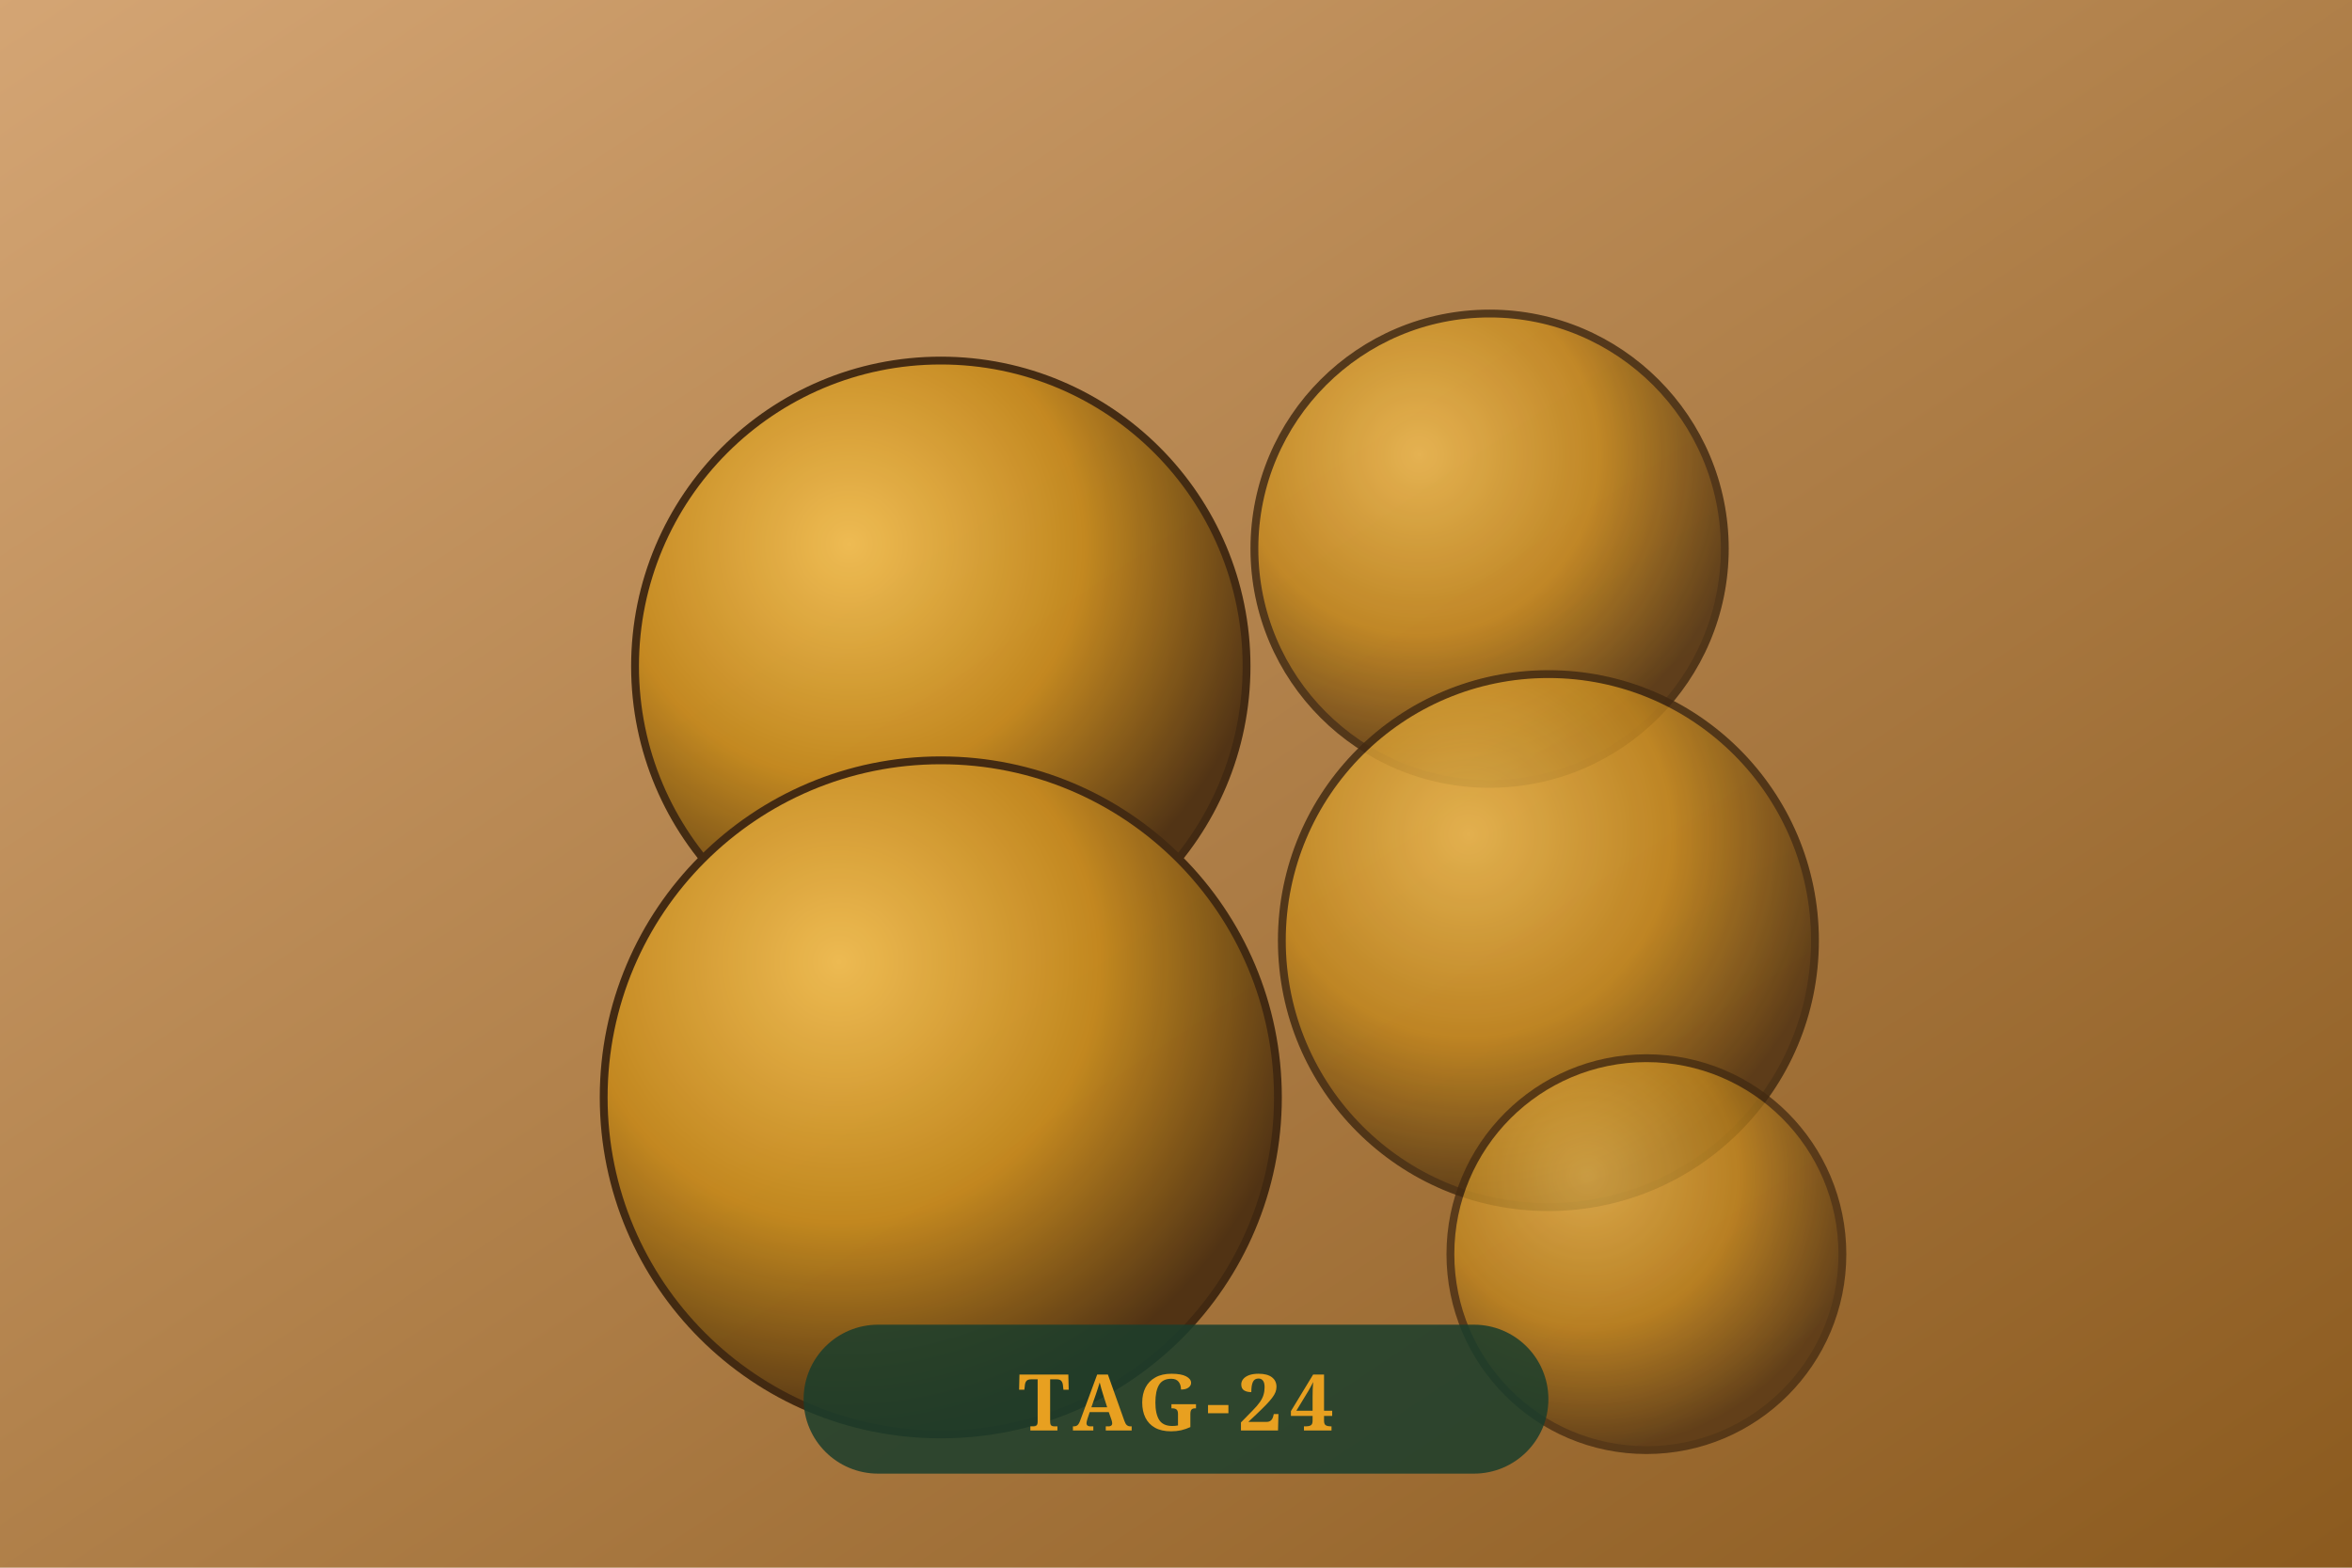
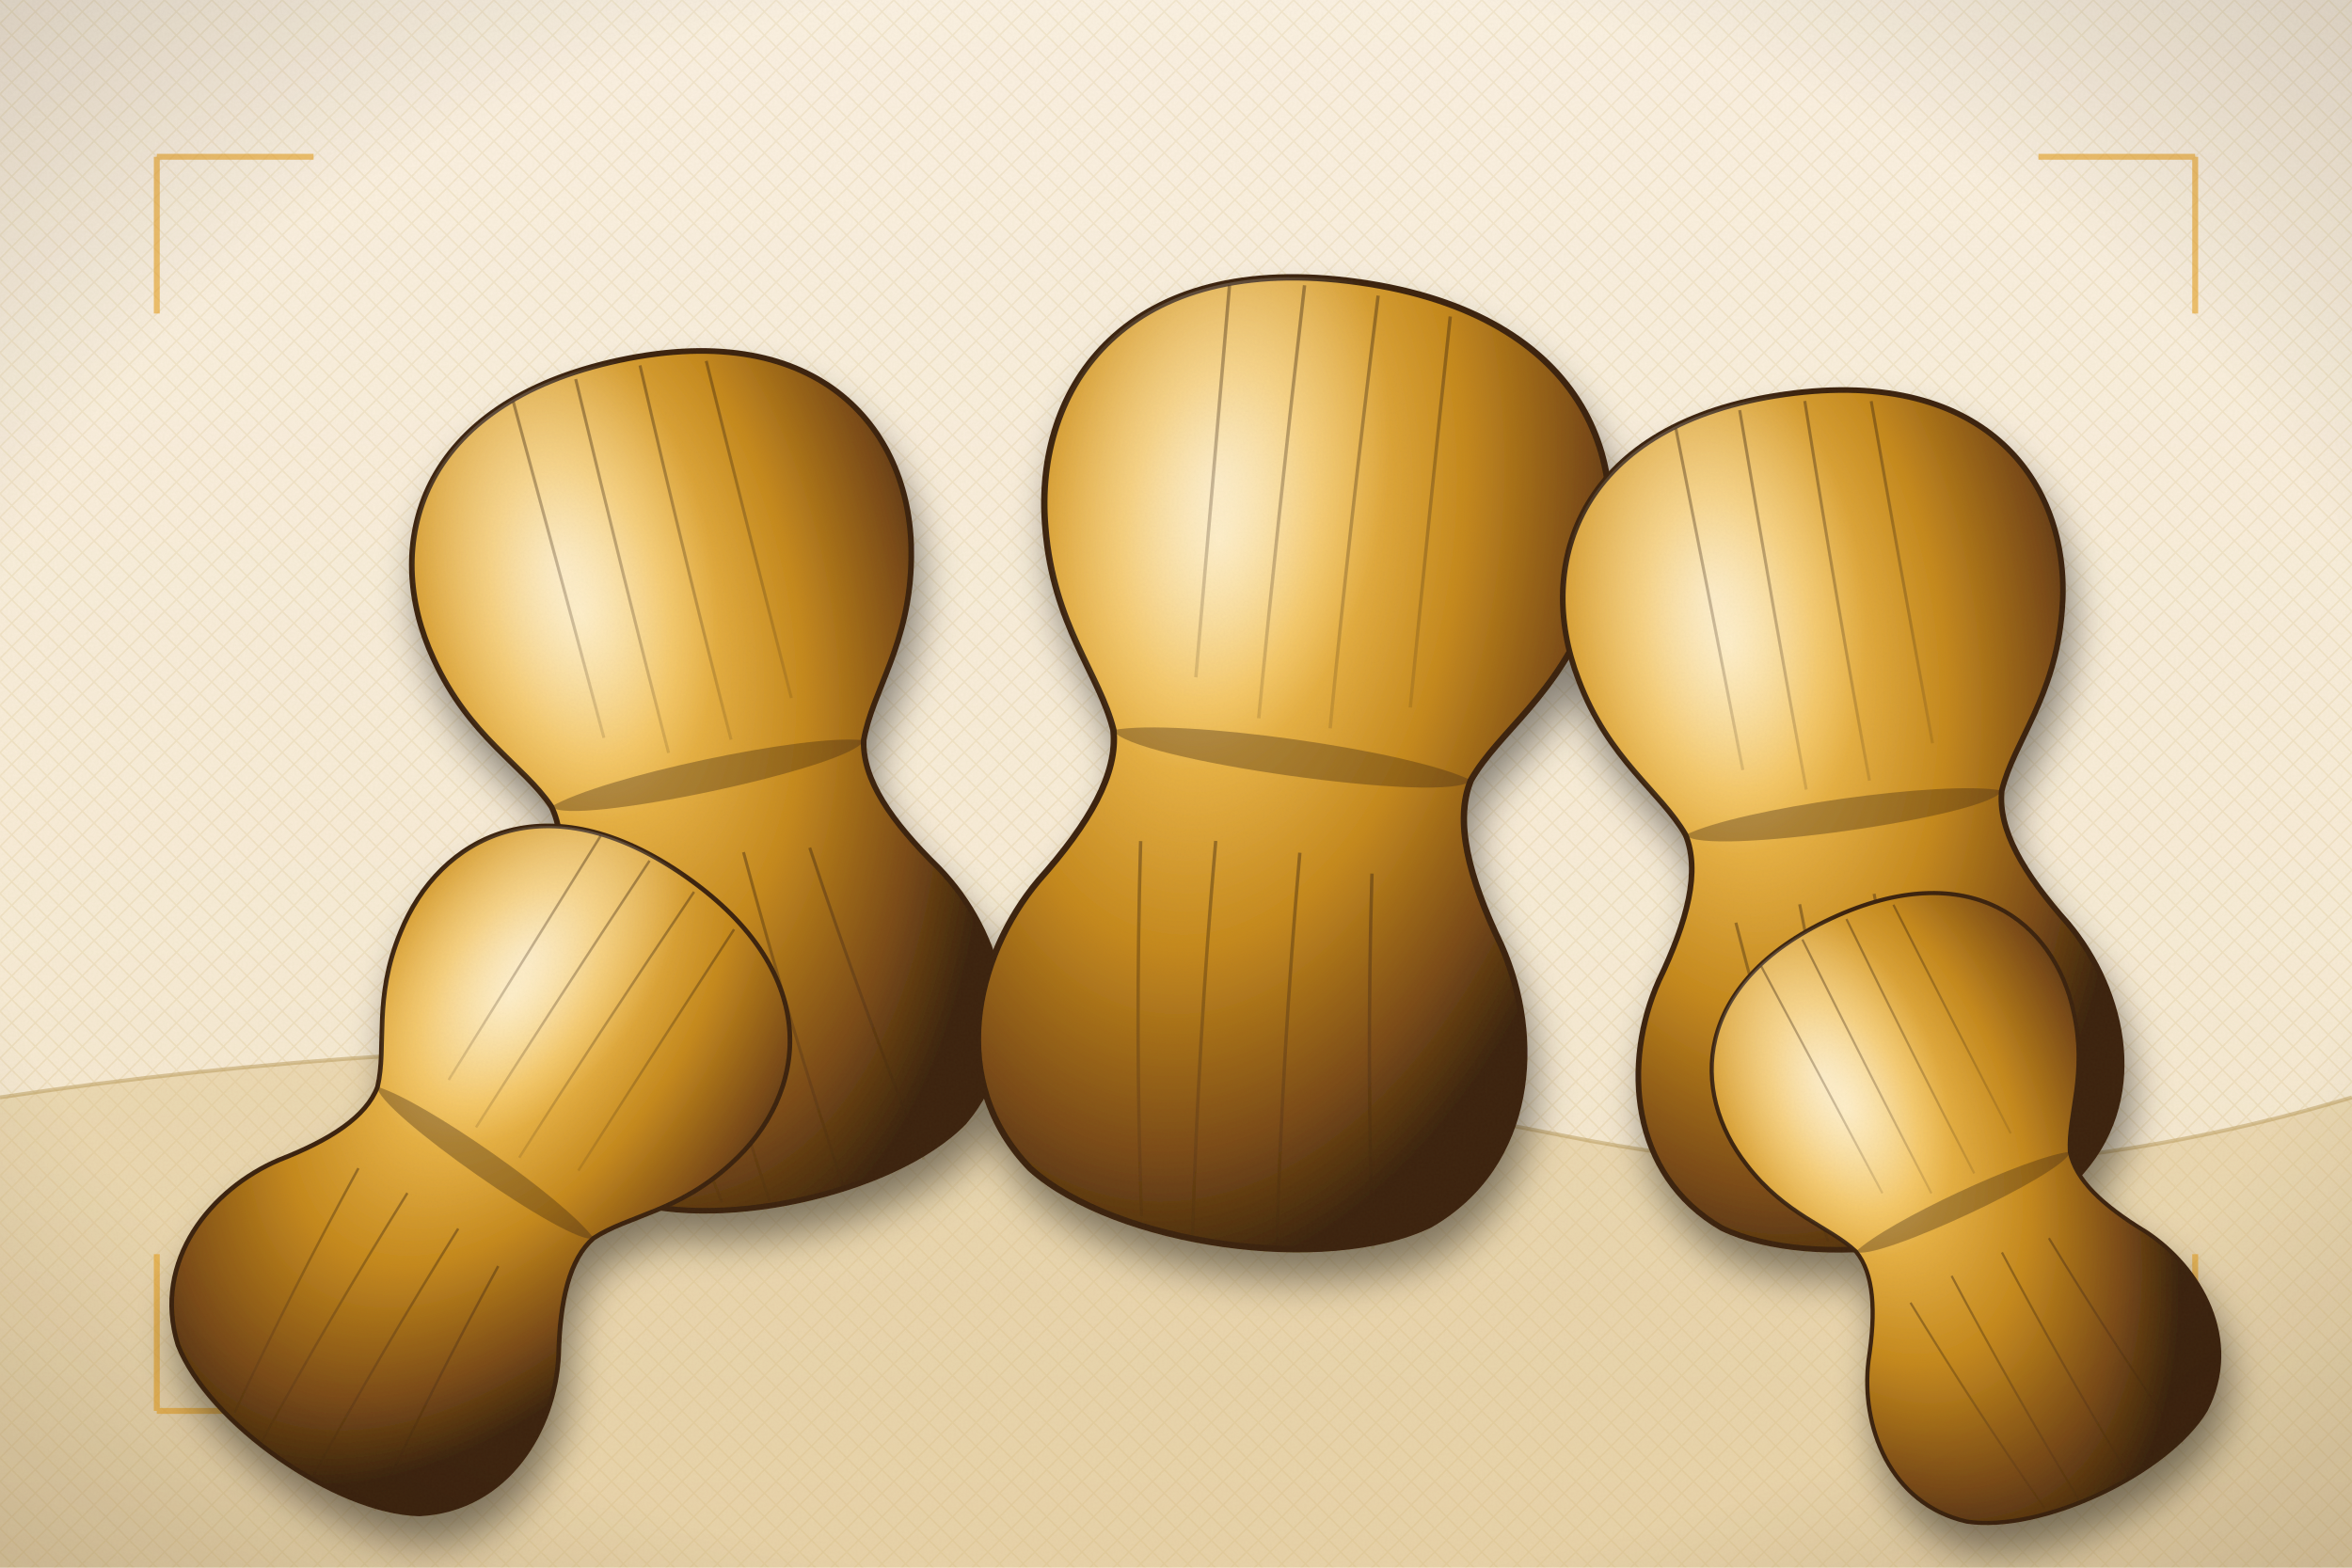
<svg xmlns="http://www.w3.org/2000/svg" viewBox="0 0 600 400" preserveAspectRatio="xMidYMid slice">
  <defs>
-     <linearGradient id="bg" x1="0" y1="0" x2="1" y2="1">
-       <stop offset="0%" stop-color="#d4a574" />
-       <stop offset="100%" stop-color="#8b5a1e" />
+     <linearGradient id="bg" x1="0" y1="0" x2="0" y2="1">
+       <stop offset="0%" stop-color="#fdf6ec" />
+       <stop offset="60%" stop-color="#f7ecd6" />
+       <stop offset="100%" stop-color="#e8d4ad" />
    </linearGradient>
-     <radialGradient id="nut" cx="35%" cy="30%" r="70%">
-       <stop offset="0%" stop-color="#f2bf52" />
+     <pattern id="linen" patternUnits="userSpaceOnUse" width="6" height="6">
+       <rect width="6" height="6" fill="#f7ecd6" />
+       <path d="M 0 0 L 6 6 M 0 6 L 6 0" stroke="#d9bd83" stroke-width="0.4" opacity="0.5" />
+     </pattern>
+     <radialGradient id="shell" cx="32%" cy="28%" r="78%">
+       <stop offset="0%" stop-color="#fde2a0" />
+       <stop offset="22%" stop-color="#f2bf52" />
      <stop offset="55%" stop-color="#c4881c" />
-       <stop offset="100%" stop-color="#4a2e10" />
+       <stop offset="82%" stop-color="#7a4a14" />
+       <stop offset="100%" stop-color="#3a230d" />
    </radialGradient>
+     <radialGradient id="shellHi" cx="30%" cy="22%" r="55%">
+       <stop offset="0%" stop-color="#ffffff" stop-opacity="0.55" />
+       <stop offset="55%" stop-color="#ffffff" stop-opacity="0" />
+     </radialGradient>
+     <linearGradient id="ridge" x1="0" y1="0" x2="1" y2="1">
+       <stop offset="0%" stop-color="#3a230d" stop-opacity="0.6" />
+       <stop offset="100%" stop-color="#3a230d" stop-opacity="0.2" />
+     </linearGradient>
+     <filter id="grain">
+       <feTurbulence type="fractalNoise" baseFrequency="1.6" numOctaves="2" seed="21" />
+       <feColorMatrix values="0 0 0 0 0.3  0 0 0 0 0.2  0 0 0 0 0.1  0 0 0 0.2 0" />
+     </filter>
+     <filter id="shadow" x="-50%" y="-50%" width="200%" height="200%">
+       <feGaussianBlur in="SourceAlpha" stdDeviation="5" />
+       <feOffset dx="2" dy="7" />
+       <feComponentTransfer>
+         <feFuncA type="linear" slope="0.45" />
+       </feComponentTransfer>
+       <feMerge>
+         <feMergeNode />
+         <feMergeNode in="SourceGraphic" />
+       </feMerge>
+     </filter>
+     <symbol id="pn" viewBox="-160 -240 320 480">
+       <path d="M 0 -220 C 110 -220, 145 -150, 130 -85 C 120 -40, 95 -20, 85 5 C 80 25, 90 50, 110 80 C 135 120, 140 180, 95 215 C 50 245, -50 245, -95 215 C -140 180, -135 120, -110 80 C -90 50, -80 25, -85 5 C -95 -20, -120 -40, -130 -85 C -145 -150, -110 -220, 0 -220 Z" fill="url(#shell)" stroke="#3a230d" stroke-width="3" />
+       <path d="M 0 -220 C 110 -220, 145 -150, 130 -85 C 120 -40, 95 -20, 85 5 C 80 25, 90 50, 110 80 C 135 120, 140 180, 95 215 C 50 245, -50 245, -95 215 C -140 180, -135 120, -110 80 C -90 50, -80 25, -85 5 C -95 -20, -120 -40, -130 -85 C -145 -150, -110 -220, 0 -220 Z" fill="url(#shellHi)" />
+       <path d="M -85 5 C -55 -5, 55 -5, 85 5 C 78 18, -78 18, -85 5 Z" fill="#3a230d" opacity="0.35" />
+       <g stroke="url(#ridge)" stroke-width="1.6" fill="none" opacity="0.7">
+         <path d="M -60 -210 Q -55 -120 -50 -25" />
+         <path d="M -25 -215 Q -22 -100 -18 -10" />
+         <path d="M  10 -215 Q  12 -100 16 -10" />
+         <path d="M  45 -210 Q  48 -120 52 -25" />
+         <path d="M -65 55 Q -55 145 -40 230" />
+         <path d="M -30 50 Q -25 145 -15 235" />
+         <path d="M  10 50 Q  15 145 25 235" />
+         <path d="M  45 55 Q  55 145 70 230" />
+       </g>
+     </symbol>
  </defs>
  <rect width="600" height="400" fill="url(#bg)" />
-   <g opacity="0.92">
-     <ellipse cx="240" cy="170" rx="78" ry="78" fill="url(#nut)" stroke="#3a230d" stroke-width="2" />
-     <ellipse cx="240" cy="280" rx="86" ry="86" fill="url(#nut)" stroke="#3a230d" stroke-width="2" />
-     <ellipse cx="380" cy="140" rx="60" ry="60" fill="url(#nut)" stroke="#3a230d" stroke-width="2" opacity="0.85" />
-     <ellipse cx="395" cy="240" rx="68" ry="68" fill="url(#nut)" stroke="#3a230d" stroke-width="2" opacity="0.85" />
-     <ellipse cx="420" cy="320" rx="50" ry="50" fill="url(#nut)" stroke="#3a230d" stroke-width="2" opacity="0.75" />
+   <rect width="600" height="400" fill="url(#linen)" opacity="0.5" />
+   <path d="M 0 280 Q 200 250 400 290 Q 500 310 600 280 L 600 400 L 0 400 Z" fill="#d9bd83" opacity="0.4" />
+   <path d="M 0 280 Q 200 250 400 290 Q 500 310 600 280" stroke="#b89a5a" stroke-width="1" fill="none" opacity="0.5" />
+   <g stroke="#e8a020" stroke-width="1.5" fill="none" opacity="0.6">
+     <line x1="40" y1="40" x2="80" y2="40" />
+     <line x1="40" y1="40" x2="40" y2="80" />
+     <line x1="560" y1="40" x2="520" y2="40" />
+     <line x1="560" y1="40" x2="560" y2="80" />
+     <line x1="40" y1="360" x2="80" y2="360" />
+     <line x1="40" y1="360" x2="40" y2="320" />
+     <line x1="560" y1="360" x2="520" y2="360" />
+     <line x1="560" y1="360" x2="560" y2="320" />
  </g>
-   <g transform="translate(300,360)">
-     <rect x="-95" y="-22" width="190" height="38" rx="19" fill="#1a3d2b" opacity="0.85" />
-     <text x="0" y="5" text-anchor="middle" font-family="Georgia,serif" font-size="20" fill="#e8a020" font-weight="700" letter-spacing="2">TAG-24</text>
+   <g filter="url(#shadow)">
+     <use href="#pn" x="100" y="80" width="160" height="230" transform="rotate(-12 180 195)" />
+     <use href="#pn" x="240" y="60" width="180" height="260" transform="rotate(8 330 190)" />
+     <use href="#pn" x="390" y="90" width="160" height="230" transform="rotate(-8 470 205)" />
+     <use href="#pn" x="60" y="200" width="130" height="190" transform="rotate(35 125 295)" />
+     <use href="#pn" x="440" y="220" width="120" height="170" transform="rotate(-25 500 305)" />
  </g>
+   <rect width="600" height="400" filter="url(#grain)" opacity="0.25" />
+   <radialGradient id="vg" cx="50%" cy="50%" r="85%">
+     <stop offset="60%" stop-color="#000" stop-opacity="0" />
+     <stop offset="100%" stop-color="#3a230d" stop-opacity="0.25" />
+   </radialGradient>
+   <rect width="600" height="400" fill="url(#vg)" />
</svg>
